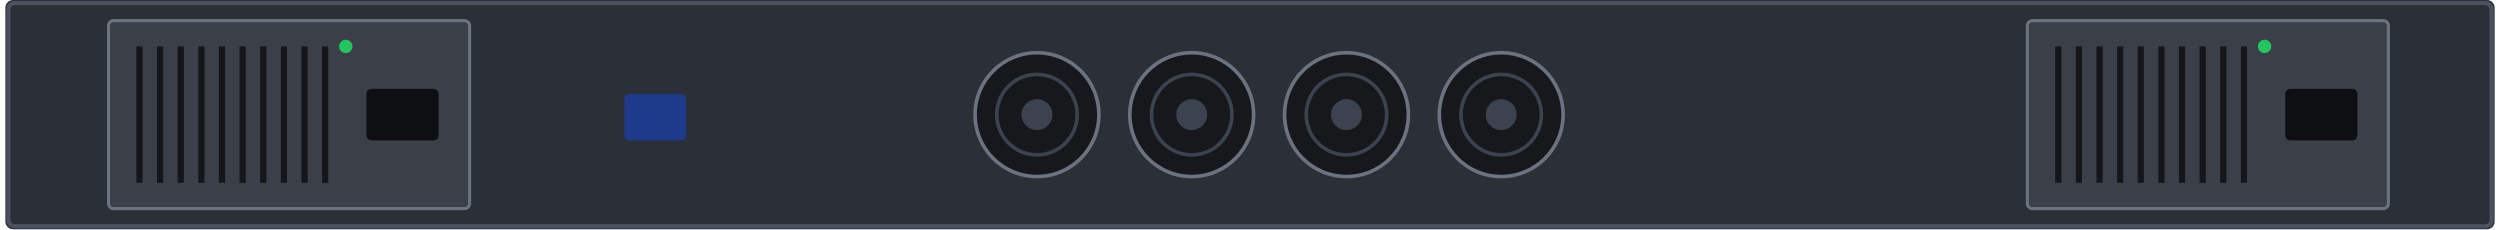
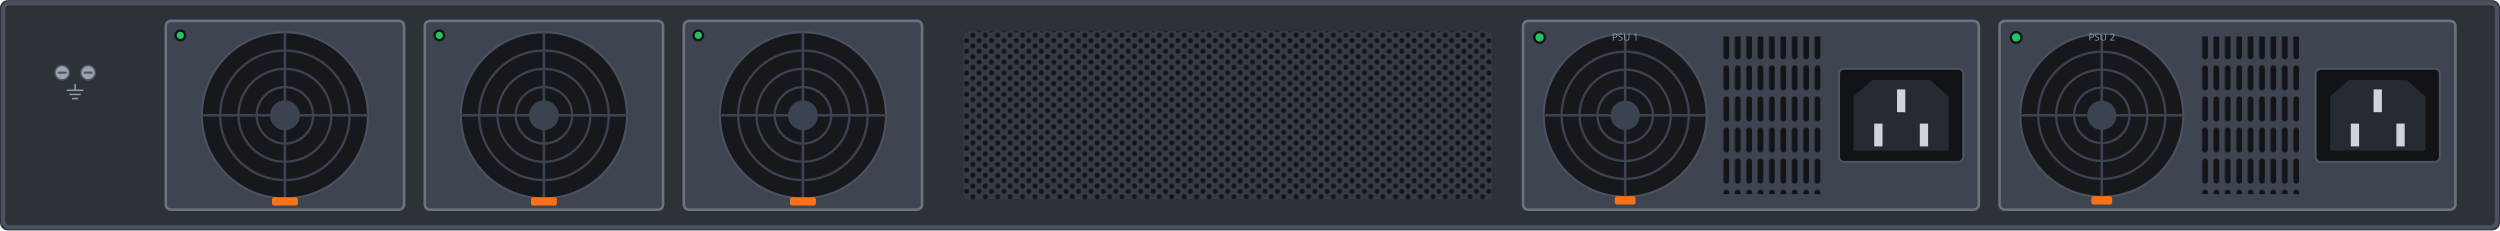
- <svg xmlns="http://www.w3.org/2000/svg" width="1930" height="177" viewBox="0 0 482.6 44.45">
-   <rect x="0" y="0" width="482.6" height="44.45" rx="1.5" fill="#2b2f36" />
+ <svg xmlns="http://www.w3.org/2000/svg" width="1930" height="178" viewBox="0 0 482.6 44.45">
+   <defs>
+     <pattern id="perf" width="2.4" height="2.08" patternUnits="userSpaceOnUse">
+       <circle cx="0.6" cy="0.52" r="0.48" fill="#121418" />
+       <circle cx="1.8" cy="1.56" r="0.48" fill="#121418" />
+     </pattern>
+     <pattern id="slots" width="2.2" height="6" patternUnits="userSpaceOnUse">
+       <rect x="0.5" y="0.6" width="1.1" height="4.8" rx="0.5" fill="#121418" />
+     </pattern>
+   </defs>
+   <rect x="0" y="0" width="482.6" height="44.45" rx="1.5" fill="#2d3138" />
  <rect x="0.6" y="0.6" width="481.4" height="43.25" rx="1.2" fill="none" stroke="#4b5160" stroke-width="0.8" />
-   <rect x="20" y="4" width="70" height="36.45" rx="1" fill="#3a3f48" stroke="#6b7280" stroke-width="0.6" />
-   <line x1="26" y1="9" x2="26" y2="35.45" stroke="#14161a" stroke-width="1.2" />
-   <line x1="30" y1="9" x2="30" y2="35.45" stroke="#14161a" stroke-width="1.2" />
-   <line x1="34" y1="9" x2="34" y2="35.45" stroke="#14161a" stroke-width="1.2" />
-   <line x1="38" y1="9" x2="38" y2="35.45" stroke="#14161a" stroke-width="1.2" />
-   <line x1="42" y1="9" x2="42" y2="35.45" stroke="#14161a" stroke-width="1.2" />
-   <line x1="46" y1="9" x2="46" y2="35.45" stroke="#14161a" stroke-width="1.2" />
-   <line x1="50" y1="9" x2="50" y2="35.45" stroke="#14161a" stroke-width="1.2" />
-   <line x1="54" y1="9" x2="54" y2="35.45" stroke="#14161a" stroke-width="1.2" />
-   <line x1="58" y1="9" x2="58" y2="35.45" stroke="#14161a" stroke-width="1.2" />
-   <line x1="62" y1="9" x2="62" y2="35.45" stroke="#14161a" stroke-width="1.2" />
-   <rect x="70" y="17.225" width="14" height="10" rx="1" fill="#0d0f12" />
-   <circle cx="66" cy="9" r="1.3" fill="#22c55e" />
-   <rect x="392" y="4" width="70" height="36.45" rx="1" fill="#3a3f48" stroke="#6b7280" stroke-width="0.6" />
-   <line x1="398" y1="9" x2="398" y2="35.45" stroke="#14161a" stroke-width="1.2" />
-   <line x1="402" y1="9" x2="402" y2="35.45" stroke="#14161a" stroke-width="1.2" />
-   <line x1="406" y1="9" x2="406" y2="35.45" stroke="#14161a" stroke-width="1.2" />
-   <line x1="410" y1="9" x2="410" y2="35.45" stroke="#14161a" stroke-width="1.2" />
-   <line x1="414" y1="9" x2="414" y2="35.45" stroke="#14161a" stroke-width="1.2" />
-   <line x1="418" y1="9" x2="418" y2="35.45" stroke="#14161a" stroke-width="1.2" />
-   <line x1="422" y1="9" x2="422" y2="35.45" stroke="#14161a" stroke-width="1.2" />
-   <line x1="426" y1="9" x2="426" y2="35.45" stroke="#14161a" stroke-width="1.2" />
-   <line x1="430" y1="9" x2="430" y2="35.45" stroke="#14161a" stroke-width="1.2" />
-   <line x1="434" y1="9" x2="434" y2="35.45" stroke="#14161a" stroke-width="1.2" />
-   <rect x="442" y="17.225" width="14" height="10" rx="1" fill="#0d0f12" />
-   <circle cx="438" cy="9" r="1.3" fill="#22c55e" />
-   <circle cx="200" cy="22.225" r="12" fill="#16181c" stroke="#6b7280" stroke-width="0.7" />
-   <circle cx="200" cy="22.225" r="7.8" fill="none" stroke="#3b4250" stroke-width="0.7" />
-   <circle cx="200" cy="22.225" r="3" fill="#3b4250" />
-   <circle cx="230" cy="22.225" r="12" fill="#16181c" stroke="#6b7280" stroke-width="0.7" />
-   <circle cx="230" cy="22.225" r="7.8" fill="none" stroke="#3b4250" stroke-width="0.7" />
-   <circle cx="230" cy="22.225" r="3" fill="#3b4250" />
-   <circle cx="260" cy="22.225" r="12" fill="#16181c" stroke="#6b7280" stroke-width="0.7" />
-   <circle cx="260" cy="22.225" r="7.8" fill="none" stroke="#3b4250" stroke-width="0.7" />
-   <circle cx="260" cy="22.225" r="3" fill="#3b4250" />
-   <circle cx="290" cy="22.225" r="12" fill="#16181c" stroke="#6b7280" stroke-width="0.7" />
-   <circle cx="290" cy="22.225" r="7.8" fill="none" stroke="#3b4250" stroke-width="0.7" />
-   <circle cx="290" cy="22.225" r="3" fill="#3b4250" />
-   <rect x="120" y="18.225" width="12" height="9" rx="1" fill="#1e3a8a" />
+   <circle cx="12" cy="14" r="1.4" fill="#9ca3af" stroke="#4b5563" stroke-width="0.3" />
+   <line x1="11.16" y1="14" x2="12.84" y2="14" stroke="#4b5563" stroke-width="0.4" />
+   <circle cx="17" cy="14" r="1.4" fill="#9ca3af" stroke="#4b5563" stroke-width="0.3" />
+   <line x1="16.16" y1="14" x2="17.84" y2="14" stroke="#4b5563" stroke-width="0.4" />
+   <line x1="12.9" y1="17.4" x2="16.1" y2="17.4" stroke="#8f98a8" stroke-width="0.3" />
+   <line x1="13.4" y1="18.2" x2="15.6" y2="18.2" stroke="#8f98a8" stroke-width="0.3" />
+   <line x1="13.9" y1="19" x2="15.1" y2="19" stroke="#8f98a8" stroke-width="0.3" />
+   <line x1="14.5" y1="16.2" x2="14.5" y2="17.4" stroke="#8f98a8" stroke-width="0.3" />
+   <rect x="32" y="4" width="46" height="36.45" rx="1" fill="#3f4550" stroke="#6b7280" stroke-width="0.5" />
+   <circle cx="55" cy="22.23" r="16.03" fill="#16181c" stroke="#4b5160" stroke-width="0.4" />
+   <circle cx="55" cy="22.23" r="12.5" fill="none" stroke="#3b4250" stroke-width="0.45" />
+   <circle cx="55" cy="22.23" r="8.97" fill="none" stroke="#3b4250" stroke-width="0.45" />
+   <circle cx="55" cy="22.23" r="5.45" fill="none" stroke="#3b4250" stroke-width="0.45" />
+   <line x1="38.97" y1="22.23" x2="71.03" y2="22.23" stroke="#3b4250" stroke-width="0.5" />
+   <line x1="55" y1="6.2" x2="55" y2="38.25" stroke="#3b4250" stroke-width="0.5" />
+   <circle cx="55" cy="22.23" r="2.88" fill="#3b4250" />
+   <rect x="52.5" y="38.05" width="5" height="1.6" rx="0.4" fill="#f97316" />
+   <circle cx="34.8" cy="6.8" r="1.15" fill="#111317" />
+   <circle cx="34.8" cy="6.8" r="0.7" fill="#22c55e" />
+   <rect x="82" y="4" width="46" height="36.45" rx="1" fill="#3f4550" stroke="#6b7280" stroke-width="0.5" />
+   <circle cx="105" cy="22.23" r="16.03" fill="#16181c" stroke="#4b5160" stroke-width="0.4" />
+   <circle cx="105" cy="22.23" r="12.5" fill="none" stroke="#3b4250" stroke-width="0.45" />
+   <circle cx="105" cy="22.23" r="8.97" fill="none" stroke="#3b4250" stroke-width="0.45" />
+   <circle cx="105" cy="22.23" r="5.45" fill="none" stroke="#3b4250" stroke-width="0.45" />
+   <line x1="88.97" y1="22.23" x2="121.03" y2="22.23" stroke="#3b4250" stroke-width="0.5" />
+   <line x1="105" y1="6.2" x2="105" y2="38.25" stroke="#3b4250" stroke-width="0.5" />
+   <circle cx="105" cy="22.23" r="2.88" fill="#3b4250" />
+   <rect x="102.5" y="38.05" width="5" height="1.6" rx="0.4" fill="#f97316" />
+   <circle cx="84.8" cy="6.8" r="1.15" fill="#111317" />
+   <circle cx="84.8" cy="6.8" r="0.7" fill="#22c55e" />
+   <rect x="132" y="4" width="46" height="36.45" rx="1" fill="#3f4550" stroke="#6b7280" stroke-width="0.5" />
+   <circle cx="155" cy="22.23" r="16.03" fill="#16181c" stroke="#4b5160" stroke-width="0.4" />
+   <circle cx="155" cy="22.23" r="12.5" fill="none" stroke="#3b4250" stroke-width="0.45" />
+   <circle cx="155" cy="22.23" r="8.97" fill="none" stroke="#3b4250" stroke-width="0.45" />
+   <circle cx="155" cy="22.23" r="5.45" fill="none" stroke="#3b4250" stroke-width="0.45" />
+   <line x1="138.97" y1="22.23" x2="171.03" y2="22.23" stroke="#3b4250" stroke-width="0.5" />
+   <line x1="155" y1="6.2" x2="155" y2="38.25" stroke="#3b4250" stroke-width="0.5" />
+   <circle cx="155" cy="22.23" r="2.88" fill="#3b4250" />
+   <rect x="152.5" y="38.05" width="5" height="1.6" rx="0.4" fill="#f97316" />
+   <circle cx="134.8" cy="6.8" r="1.15" fill="#111317" />
+   <circle cx="134.8" cy="6.8" r="0.7" fill="#22c55e" />
+   <rect x="186" y="6" width="102" height="32.45" rx="1" fill="#353a43" />
+   <rect x="186" y="6" width="102" height="32.45" rx="1" fill="url(#perf)" />
+   <rect x="294" y="4" width="88" height="36.45" rx="1" fill="#3f4550" stroke="#6b7280" stroke-width="0.5" />
+   <circle cx="313.73" cy="22.23" r="15.73" fill="#16181c" stroke="#4b5160" stroke-width="0.4" />
+   <circle cx="313.73" cy="22.23" r="12.27" fill="none" stroke="#3b4250" stroke-width="0.45" />
+   <circle cx="313.73" cy="22.23" r="8.81" fill="none" stroke="#3b4250" stroke-width="0.45" />
+   <circle cx="313.73" cy="22.23" r="5.35" fill="none" stroke="#3b4250" stroke-width="0.45" />
+   <line x1="298" y1="22.23" x2="329.45" y2="22.23" stroke="#3b4250" stroke-width="0.5" />
+   <line x1="313.73" y1="6.5" x2="313.73" y2="37.95" stroke="#3b4250" stroke-width="0.5" />
+   <circle cx="313.73" cy="22.23" r="2.83" fill="#3b4250" />
+   <rect x="332.45" y="7" width="19.55" height="30.45" fill="url(#slots)" />
+   <rect x="311.73" y="37.85" width="4" height="1.6" rx="0.4" fill="#f97316" />
+   <circle cx="297.2" cy="7.2" r="1.25" fill="#111317" />
+   <circle cx="297.2" cy="7.2" r="0.8" fill="#22c55e" />
+   <text x="313.73" y="7.8" font-family="sans-serif" font-size="1.9" fill="#8f98a8" text-anchor="middle">PSU 1</text>
+   <rect x="355" y="13.23" width="24" height="18" rx="1" fill="#111317" stroke="#4b5563" stroke-width="0.4" />
+   <polygon points="357.8,18.62 361.4,15.43 372.6,15.43 376.2,18.62 376.2,29.03 357.8,29.03" fill="#262a31" />
+   <rect x="361.8" y="23.83" width="1.6" height="4.4" fill="#cfd4dc" />
+   <rect x="370.6" y="23.83" width="1.6" height="4.4" fill="#cfd4dc" />
+   <rect x="366.2" y="17.23" width="1.6" height="4.4" fill="#cfd4dc" />
+   <rect x="386" y="4" width="88" height="36.45" rx="1" fill="#3f4550" stroke="#6b7280" stroke-width="0.5" />
+   <circle cx="405.73" cy="22.23" r="15.73" fill="#16181c" stroke="#4b5160" stroke-width="0.4" />
+   <circle cx="405.73" cy="22.23" r="12.27" fill="none" stroke="#3b4250" stroke-width="0.45" />
+   <circle cx="405.73" cy="22.23" r="8.81" fill="none" stroke="#3b4250" stroke-width="0.45" />
+   <circle cx="405.73" cy="22.23" r="5.35" fill="none" stroke="#3b4250" stroke-width="0.45" />
+   <line x1="390" y1="22.23" x2="421.45" y2="22.23" stroke="#3b4250" stroke-width="0.5" />
+   <line x1="405.73" y1="6.5" x2="405.73" y2="37.95" stroke="#3b4250" stroke-width="0.5" />
+   <circle cx="405.73" cy="22.23" r="2.83" fill="#3b4250" />
+   <rect x="424.45" y="7" width="19.55" height="30.45" fill="url(#slots)" />
+   <rect x="403.73" y="37.85" width="4" height="1.6" rx="0.4" fill="#f97316" />
+   <circle cx="389.2" cy="7.2" r="1.25" fill="#111317" />
+   <circle cx="389.2" cy="7.2" r="0.8" fill="#22c55e" />
+   <text x="405.73" y="7.8" font-family="sans-serif" font-size="1.9" fill="#8f98a8" text-anchor="middle">PSU 2</text>
+   <rect x="447" y="13.23" width="24" height="18" rx="1" fill="#111317" stroke="#4b5563" stroke-width="0.4" />
+   <polygon points="449.8,18.62 453.4,15.43 464.6,15.43 468.2,18.62 468.2,29.03 449.8,29.03" fill="#262a31" />
+   <rect x="453.8" y="23.83" width="1.6" height="4.4" fill="#cfd4dc" />
+   <rect x="462.6" y="23.83" width="1.6" height="4.4" fill="#cfd4dc" />
+   <rect x="458.2" y="17.23" width="1.6" height="4.4" fill="#cfd4dc" />
</svg>
